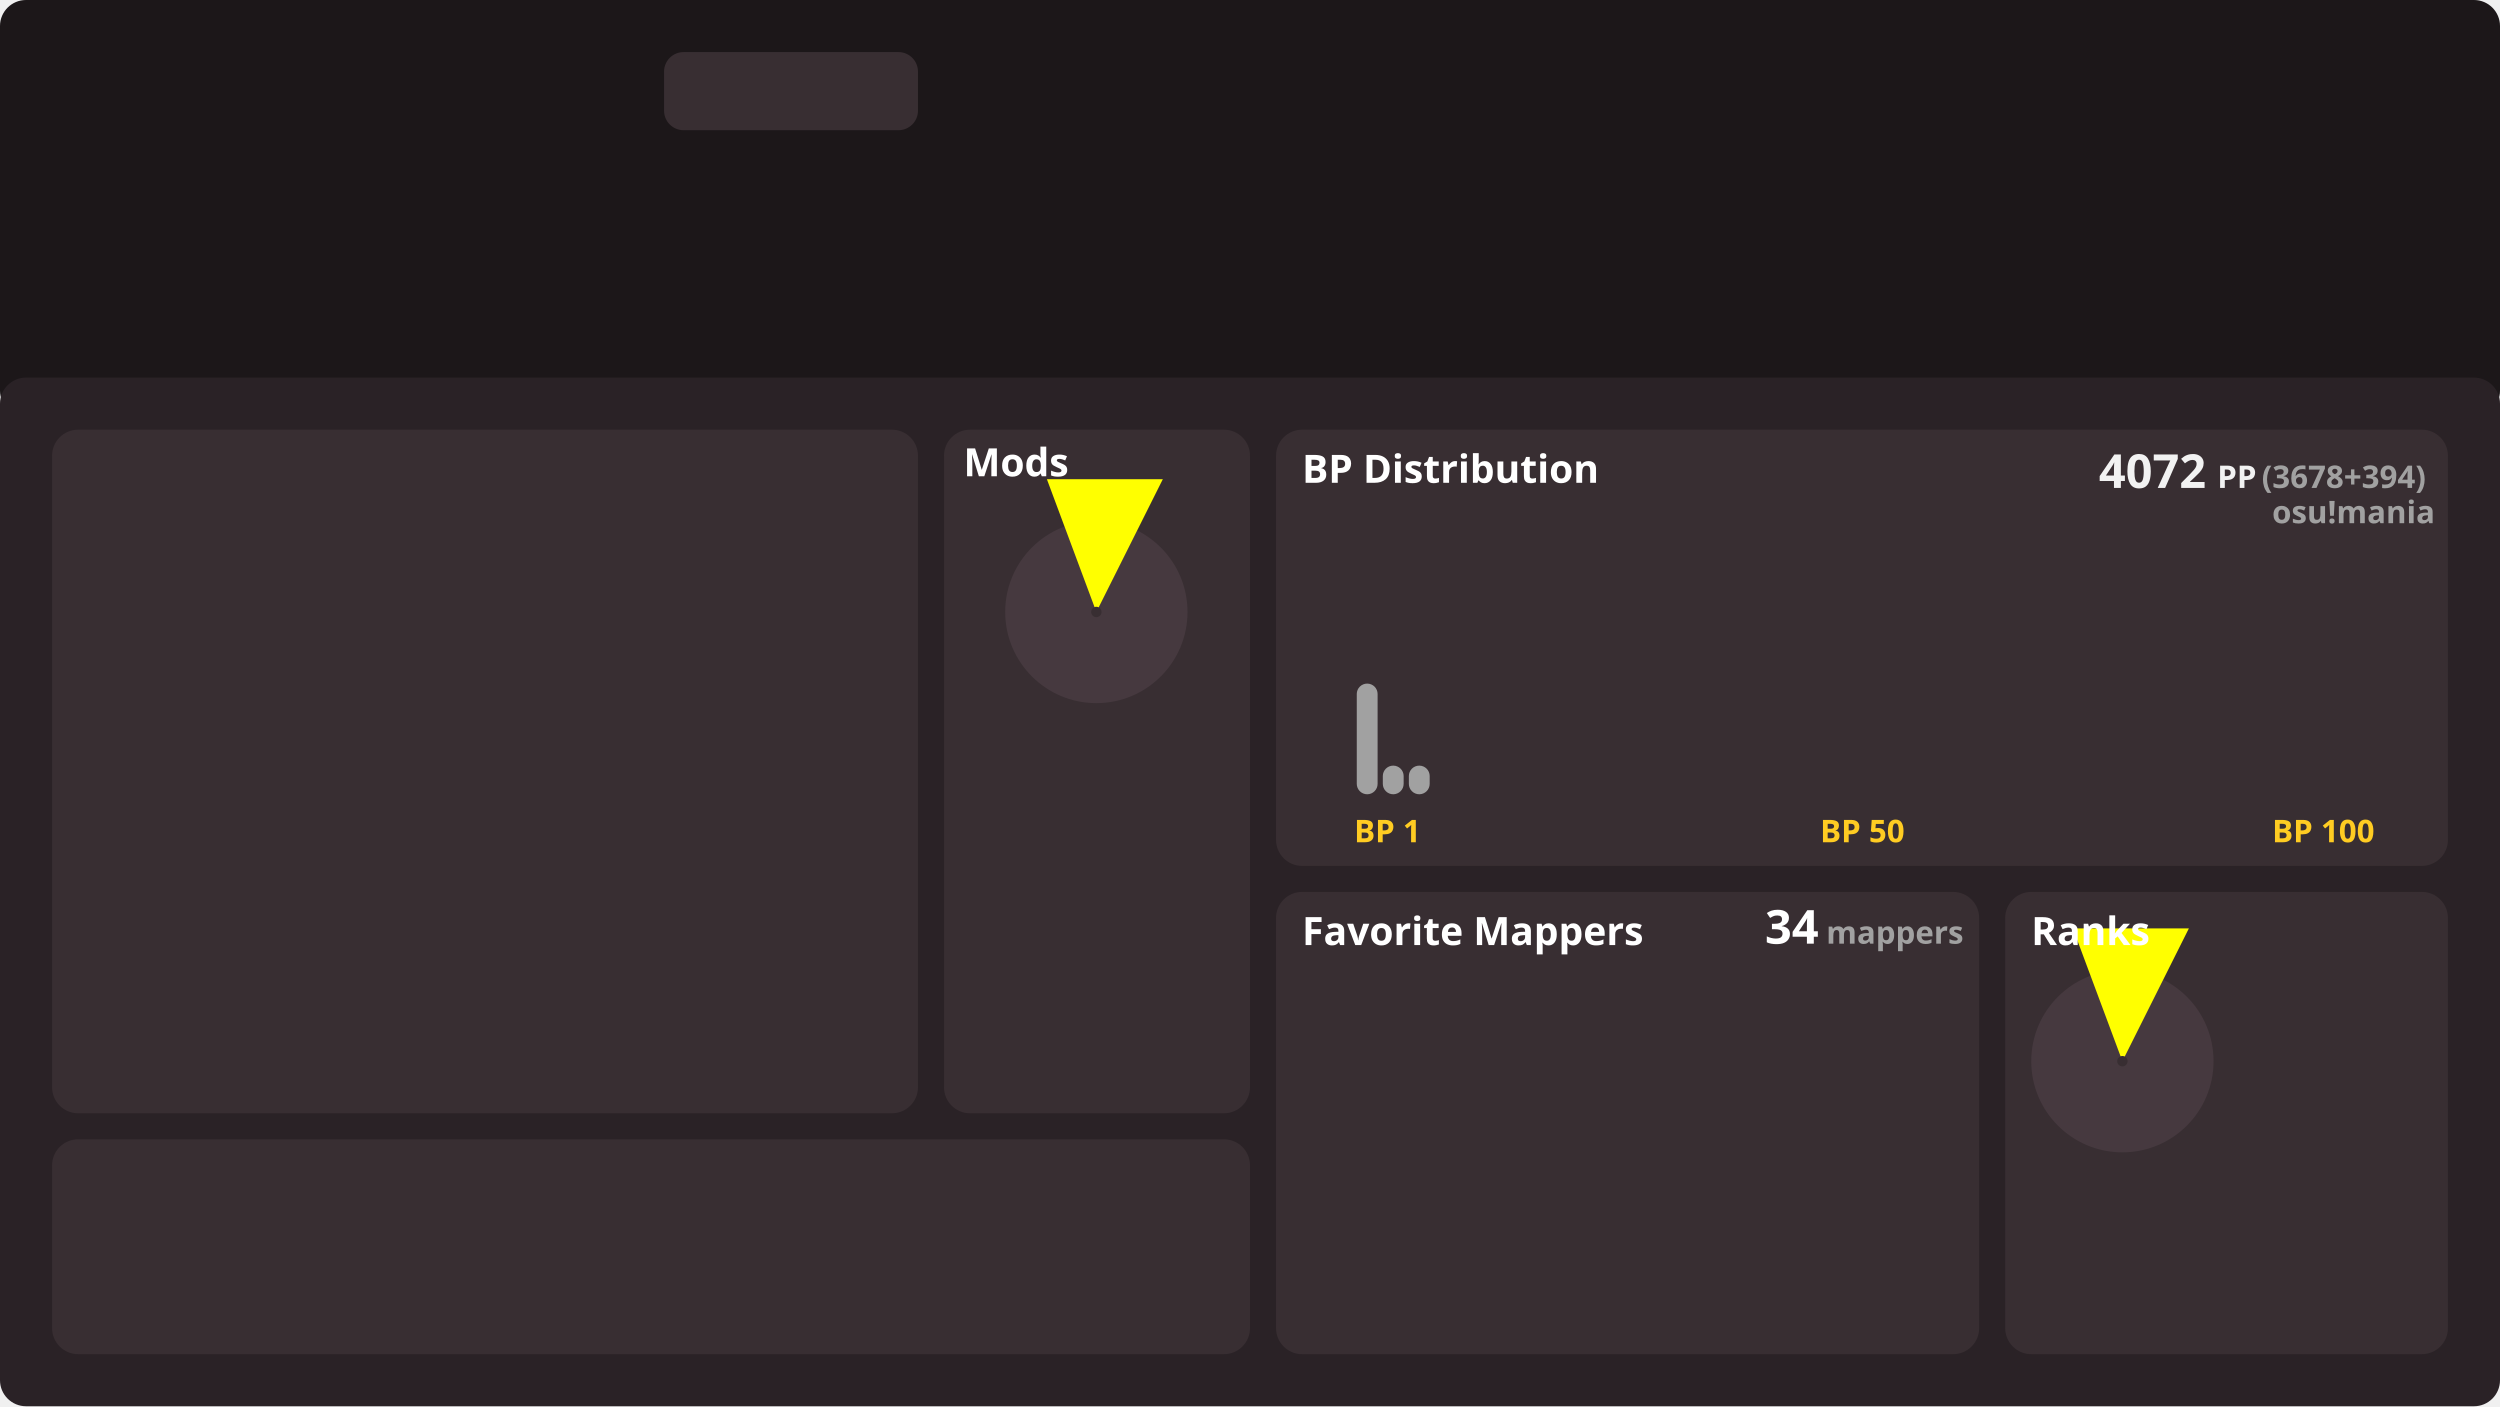
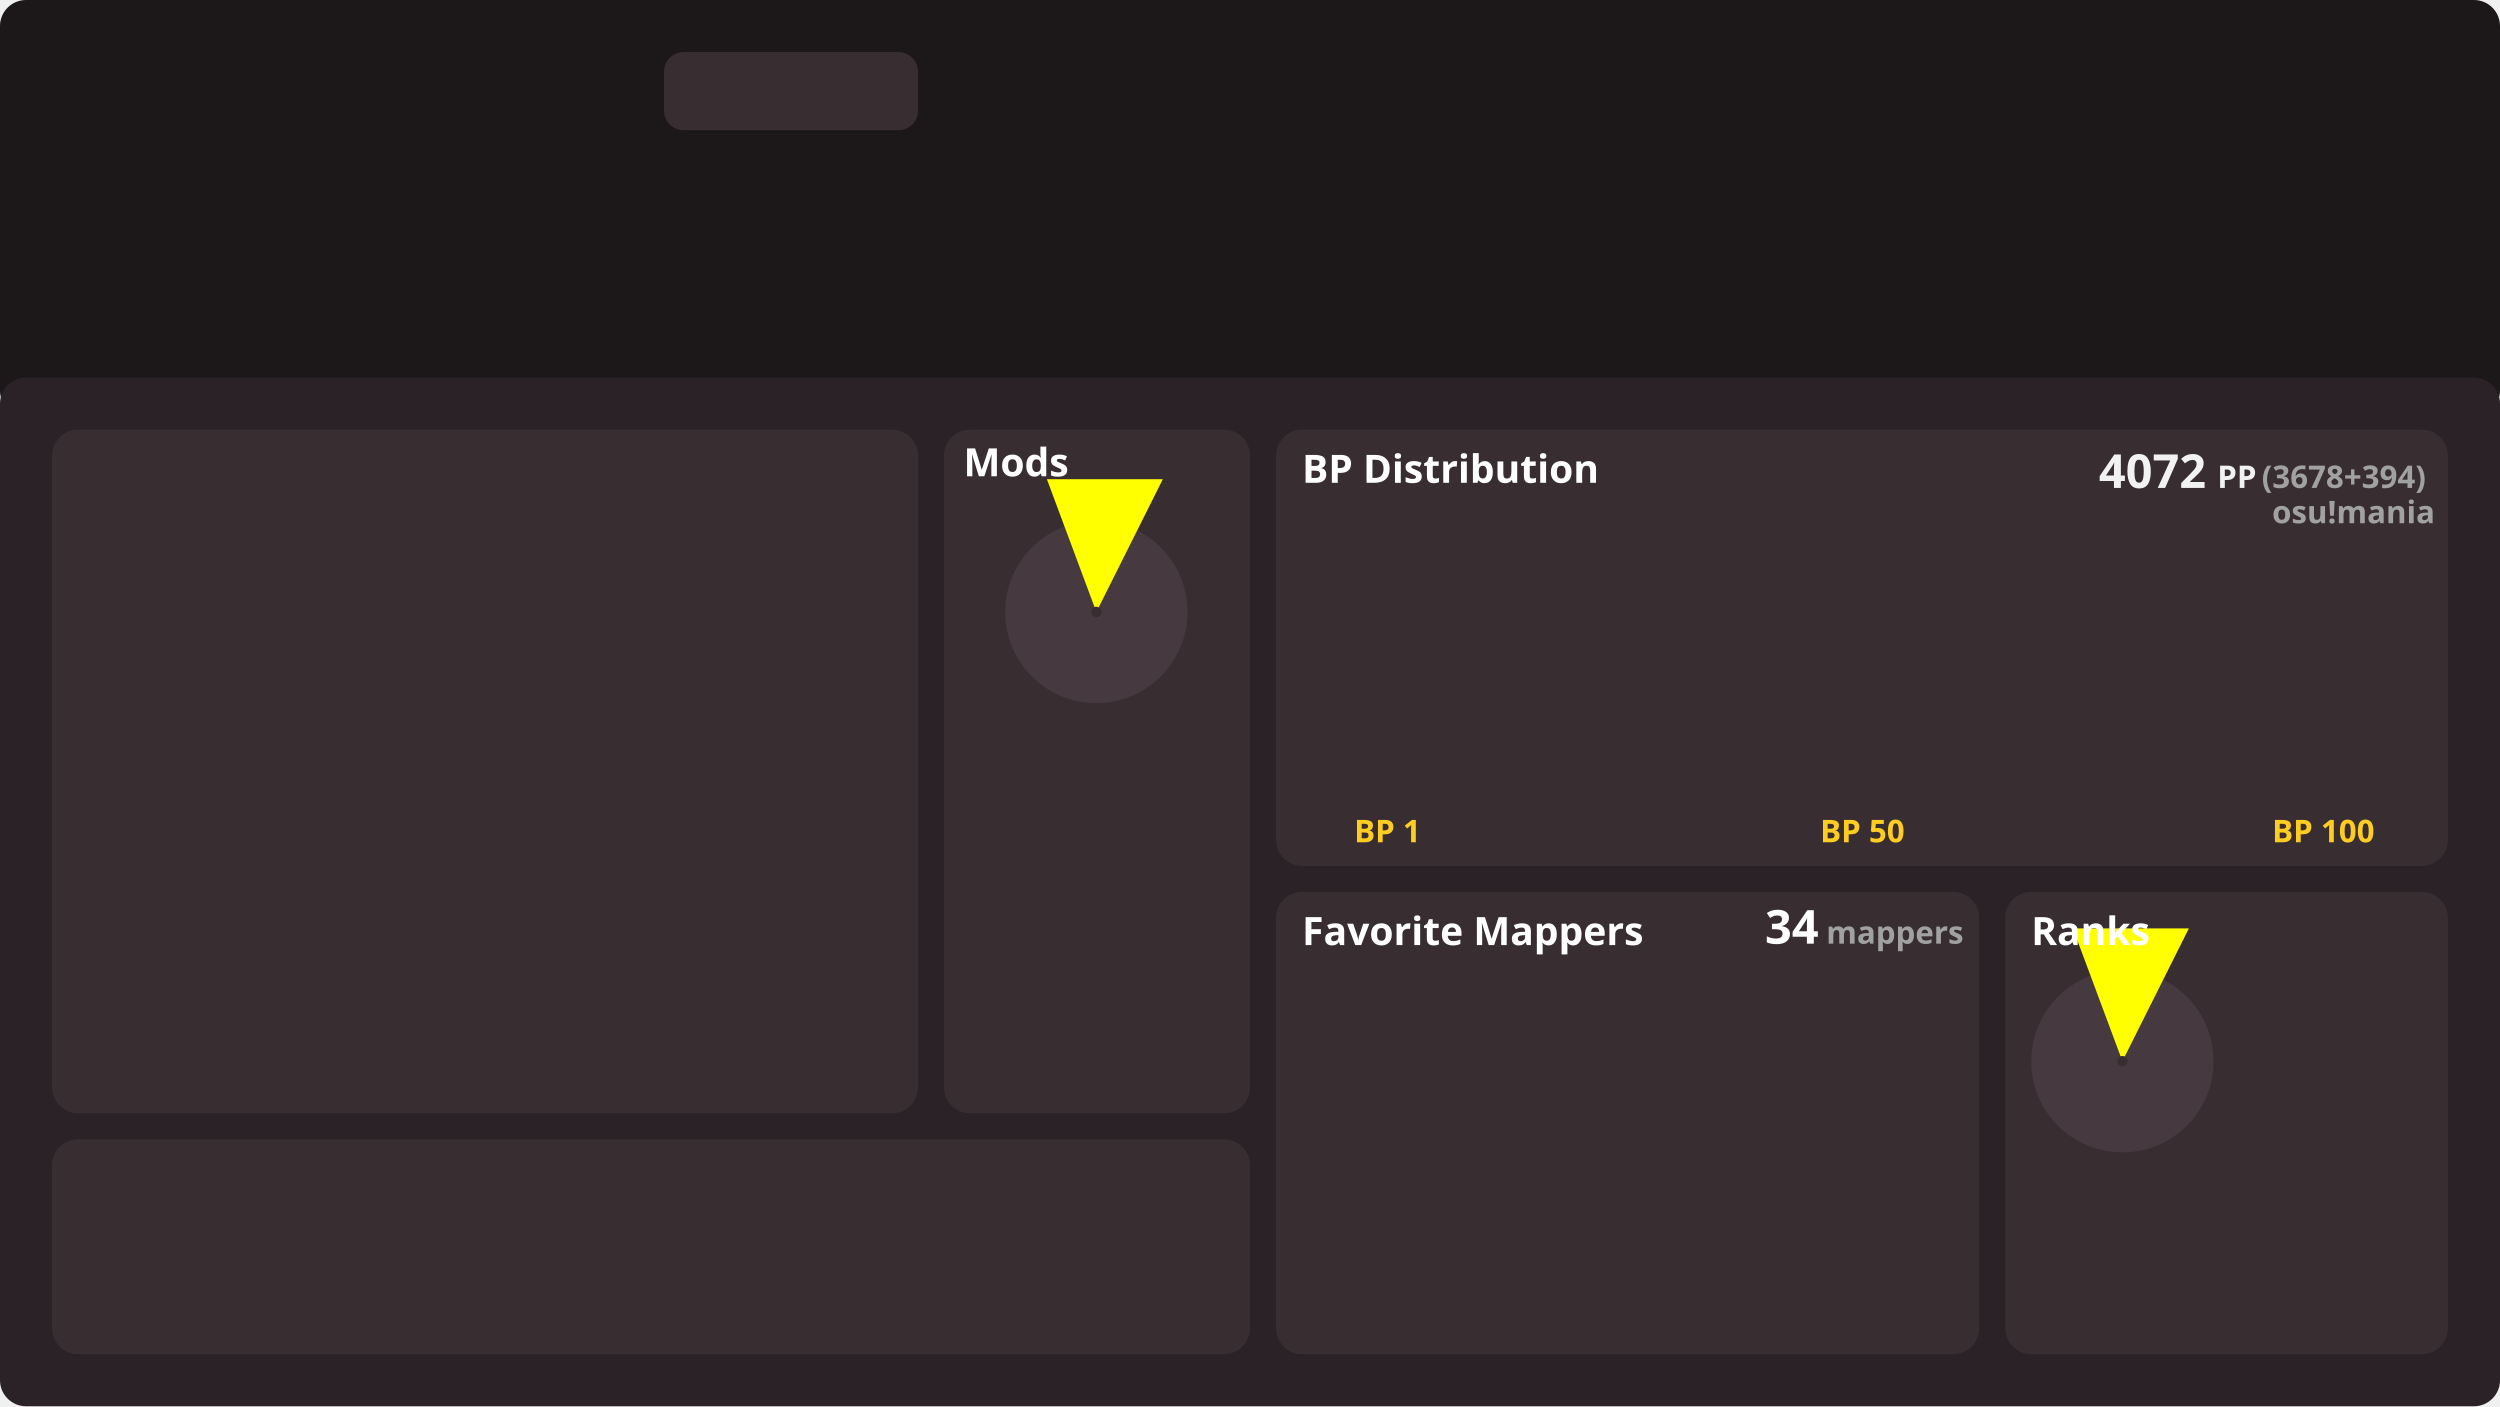
<svg xmlns="http://www.w3.org/2000/svg" width="1920" height="1080" viewBox="0 0 1920 1080">
  <defs>
    <clipPath id="#clippath-PJ-1">
      <rect width="1920" height="320" rx="20" ry="20" style="fill: none;" />
    </clipPath>
    <clipPath id="#clippath-PJ-2">
      <circle cx="842" cy="470" r="70" style="fill: none;" />
    </clipPath>
    <clipPath id="#clippath-PJ-3">
      <circle cx="1630" cy="815" r="70" style="fill: none;" />
    </clipPath>
  </defs>
  <g id="Banner">
    <rect width="1920" height="320" rx="20" ry="20" style="fill: #1c1719;" />
    <g style="clip-path: url(#clippath-PJ-1);">
    </g>
  </g>
  <g id="Background">
    <rect y="290" width="1920" height="790" rx="20" ry="20" style="fill: #2a2226;" />
  </g>
  <g id="MainCard">
  </g>
  <g id="BPCard">
    <rect x="40" y="330" width="665" height="525" rx="20" ry="20" style="fill: #382e32;" />
    <g id="TopBP">
    </g>
    <g id="LastBP">
    </g>
  </g>
  <g id="ModCard">
    <rect x="725" y="330" width="235" height="525" rx="20" ry="20" style="fill: #382e32;" />
    <g id="Label_J1">
    </g>
    <g id="ModsPan">
      <circle cx="842" cy="470" r="70" style="fill: #46393f;" />
      <g style="clip-path: url(#clippath-PJ-2);">
        <polygon points="804 368 842 470 893.067 368 804 368" style="fill: #ff0;" />
      </g>
      <circle cx="842" cy="470" r="4" style="fill: #382e32;" />
    </g>
    <text transform="translate(740 365.795)" style="fill: #fff; font-family: Torus-SemiBold, Torus; font-size: 30px; font-weight: 600;">
      <tspan x="0" y="0">Mods</tspan>
    </text>
  </g>
  <g id="BPDCard">
    <rect x="980" y="330" width="900" height="335" rx="20" ry="20" style="fill: #382e32;" />
    <g id="BPRanksR">
-       <rect x="1042" y="525" width="16" height="85" rx="8" ry="8" style="fill: #a1a1a1;" />
-       <rect x="1062" y="588" width="16" height="22" rx="8" ry="8" style="fill: #a1a1a1;" />
-       <rect x="1082" y="588" width="16" height="22" rx="8" ry="8" style="fill: #a1a1a1;" />
    </g>
    <g id="BPRankGraph">
    </g>
    <g id="BPDText">
      <text id="Day3" transform="translate(1745.025 646.836)" style="fill: #fc2; font-family: Torus-SemiBold, Torus; font-size: 24px; font-weight: 600;">
        <tspan x="0" y="0">BP 100</tspan>
      </text>
      <text id="Day2" transform="translate(1397.881 646.836)" style="fill: #fc2; font-family: Torus-SemiBold, Torus; font-size: 24px; font-weight: 600;">
        <tspan x="0" y="0">BP 50</tspan>
      </text>
      <text id="Day1" transform="translate(1040 646.836)" style="fill: #fc2; font-family: Torus-SemiBold, Torus; font-size: 24px; font-weight: 600;">
        <tspan x="0" y="0">BP 1</tspan>
      </text>
      <text id="MaxBP" transform="translate(1744.97 401.836)" style="fill: #a1a1a1; font-family: Torus-SemiBold, Torus; font-size: 24px; font-weight: 600;">
        <tspan x="0" y="0">osu!mania</tspan>
      </text>
      <text transform="translate(1611.938 374.754)" style="font-family: Torus-SemiBold, Torus; font-weight: 600;">
        <tspan x="0" y="0" style="fill: #f2f2f2; font-size: 36px;">4072 </tspan>
        <tspan x="90.936" y="0" style="fill: #f2f2f2; font-size: 24px;">PP</tspan>
        <tspan x="118.823" y="0" xml:space="preserve" style="fill: #a1a1a1; font-size: 24px;"> (3678+394)</tspan>
      </text>
      <text transform="translate(1000 370.795)" style="fill: #fff; font-family: Torus-SemiBold, Torus; font-size: 30px; font-weight: 600;">
        <tspan x="0" y="0">BP Distribution</tspan>
      </text>
    </g>
  </g>
  <g id="StatusCard">
    <rect x="40" y="875" width="920" height="165" rx="20" ry="20" style="fill: #382e32;" />
    <g id="Card_L">
    </g>
  </g>
  <g id="MapperCard">
    <rect x="980" y="685" width="540" height="355" rx="20" ry="20" style="fill: #382e32;" />
    <g id="Label_J2">

    </g>
    <text transform="translate(1000 725.795)" style="fill: #fff; font-family: Torus-SemiBold, Torus; font-size: 30px; font-weight: 600;">
      <tspan x="0" y="0">Favorite Mappers</tspan>
    </text>
    <text transform="translate(1355.522 724.754)" style="font-family: Torus-SemiBold, Torus; font-weight: 600;">
      <tspan x="0" y="0" style="fill: #fff; font-size: 36px;">34</tspan>
      <tspan x="38.916" y="0" style="fill: #fff; font-size: 30px;"> </tspan>
      <tspan x="47.016" y="0" style="fill: #a1a1a1; font-size: 24px;">mappers</tspan>
    </text>
  </g>
  <g id="RankCard">
    <rect x="1540" y="685" width="340" height="355" rx="20" ry="20" style="fill: #382e32;" />
    <g id="Label_J3">
    </g>
    <g id="RanksPan">
      <circle cx="1630" cy="815" r="70" style="fill: #46393f;" />
      <g style="clip-path: url(#clippath-PJ-3);">
        <polygon points="1592 713 1630 815 1681.067 713 1592 713" style="fill: #ff0;" />
      </g>
      <circle cx="1630" cy="815" r="4" style="fill: #382e32;" />
    </g>
    <text transform="translate(1560 725.795)" style="fill: #fff; font-family: Torus-SemiBold, Torus; font-size: 30px; font-weight: 600;">
      <tspan x="0" y="0">Ranks</tspan>
    </text>
  </g>
  <g id="IndexBase">
    <rect x="510" y="40" width="195" height="60" rx="15" ry="15" style="fill: #382e32;" />
  </g>
  <g id="Index">

  </g>
</svg>
